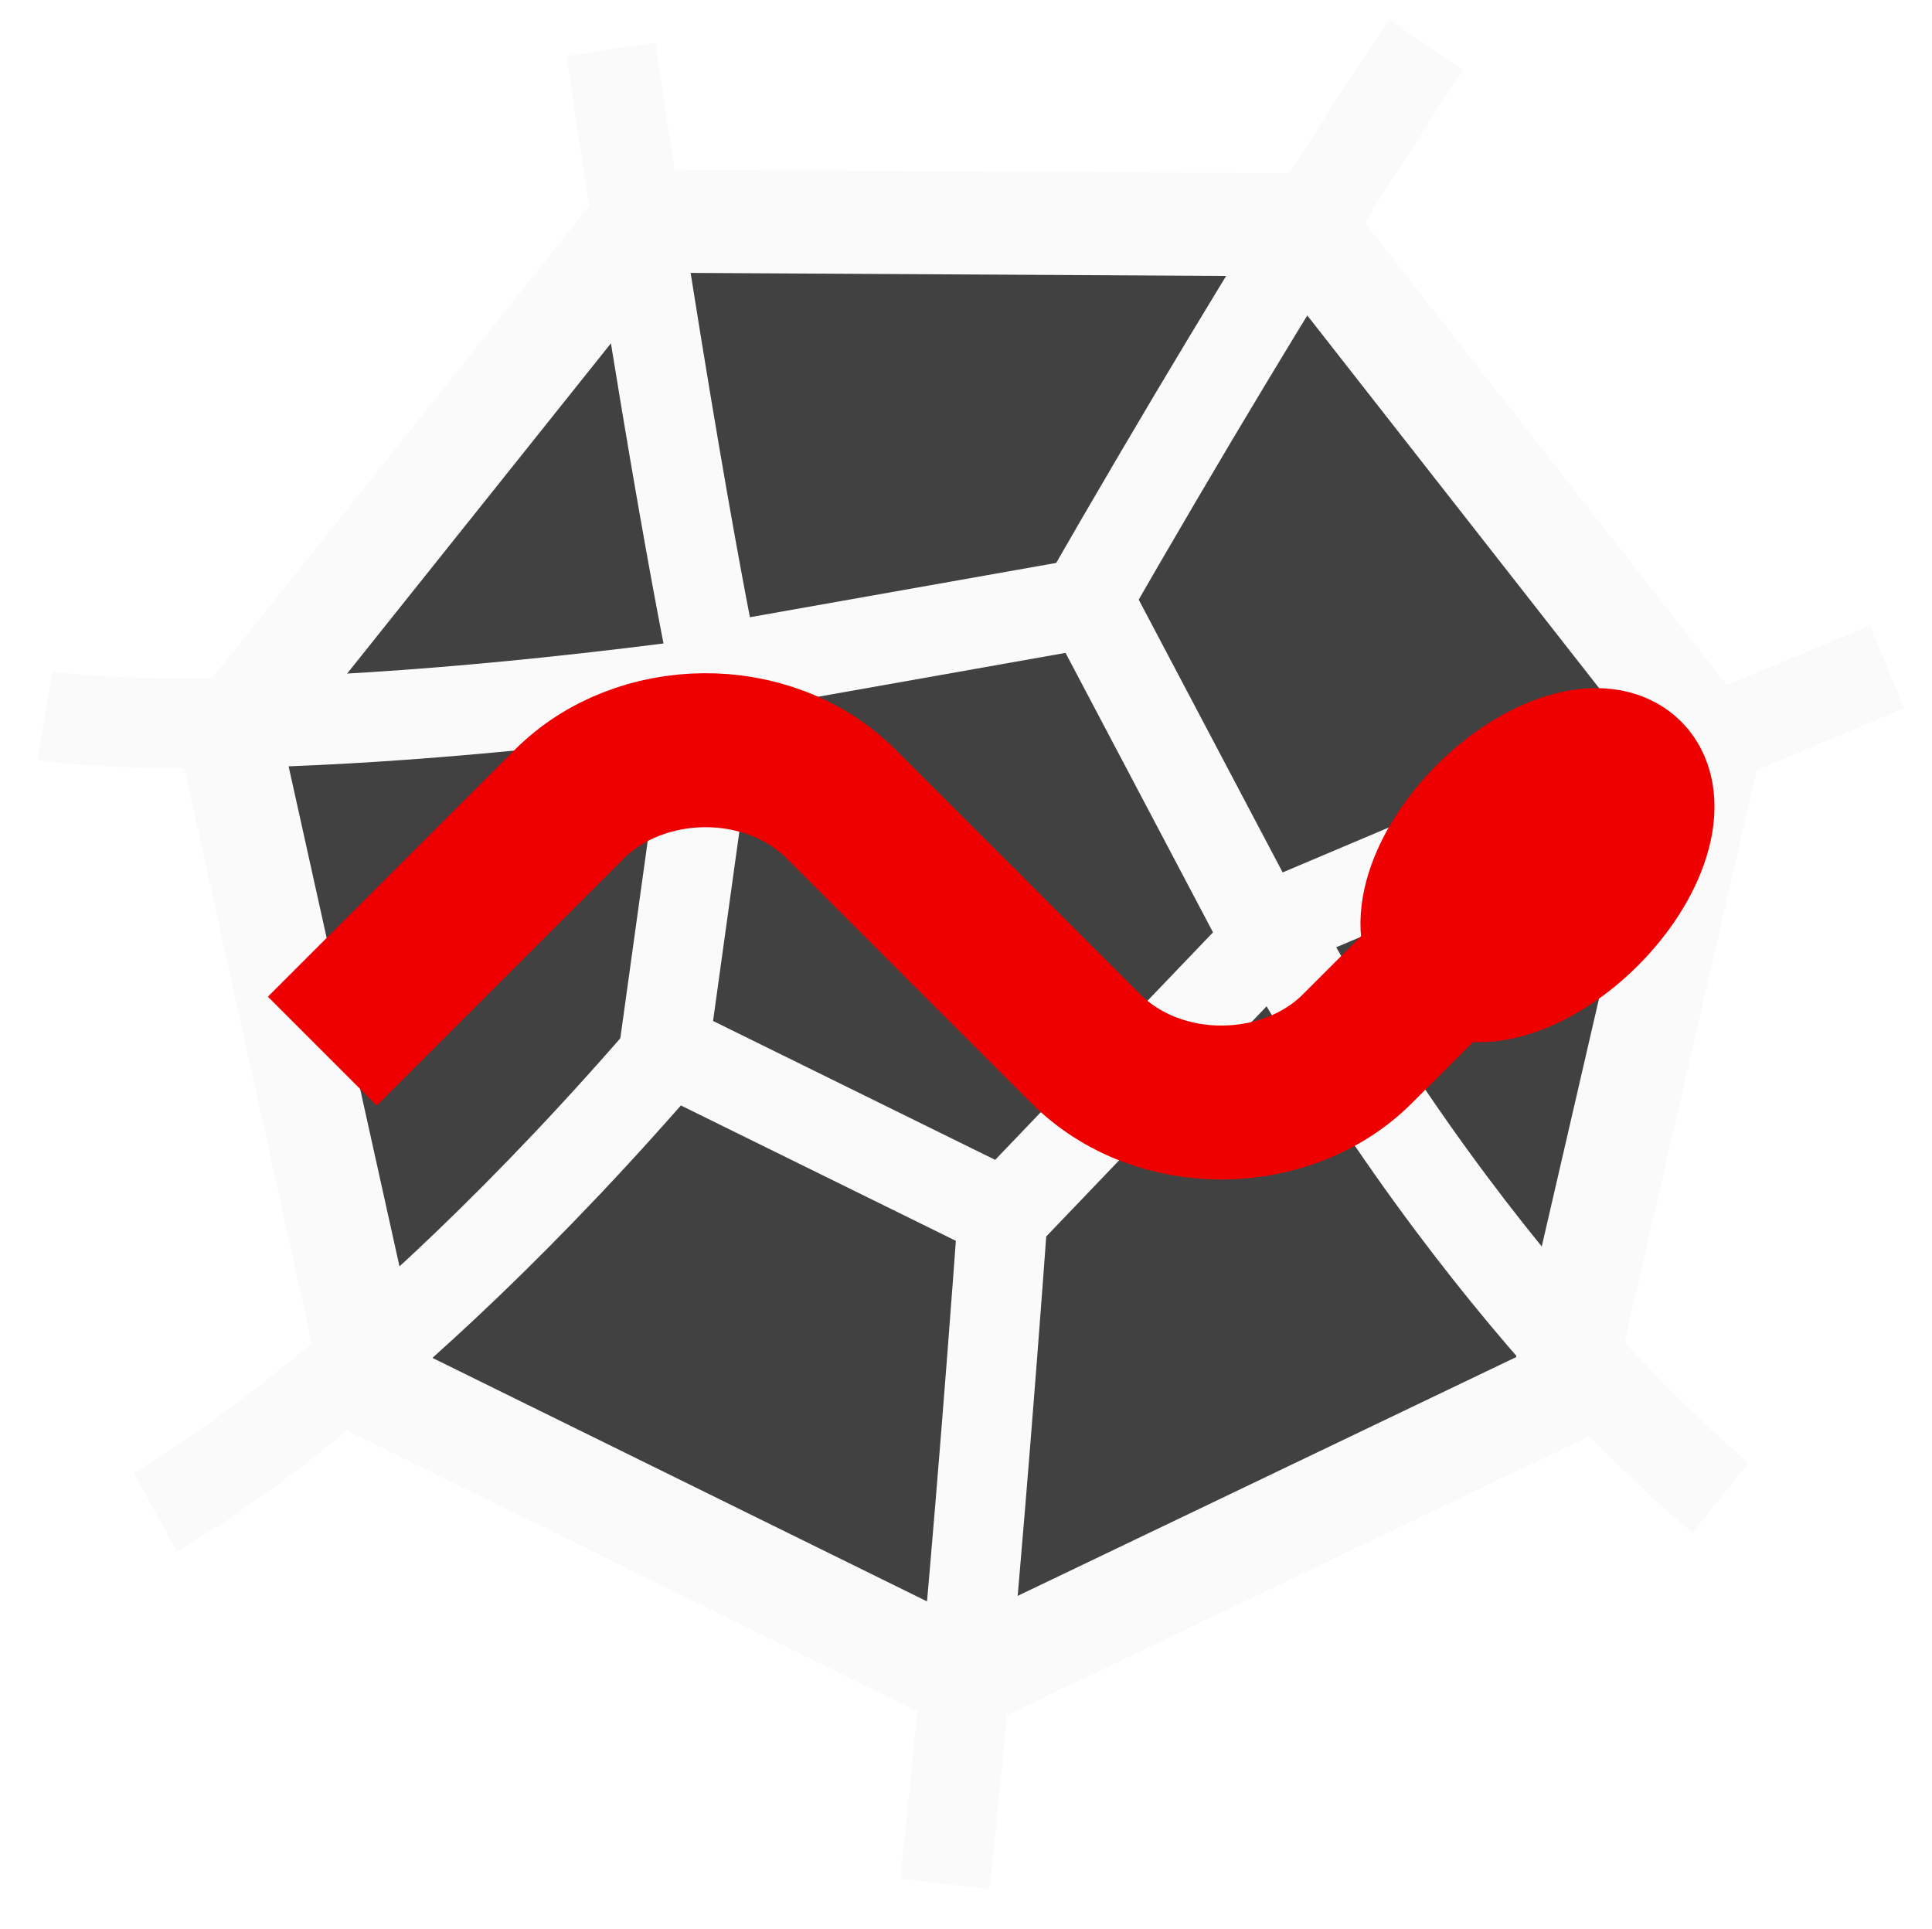
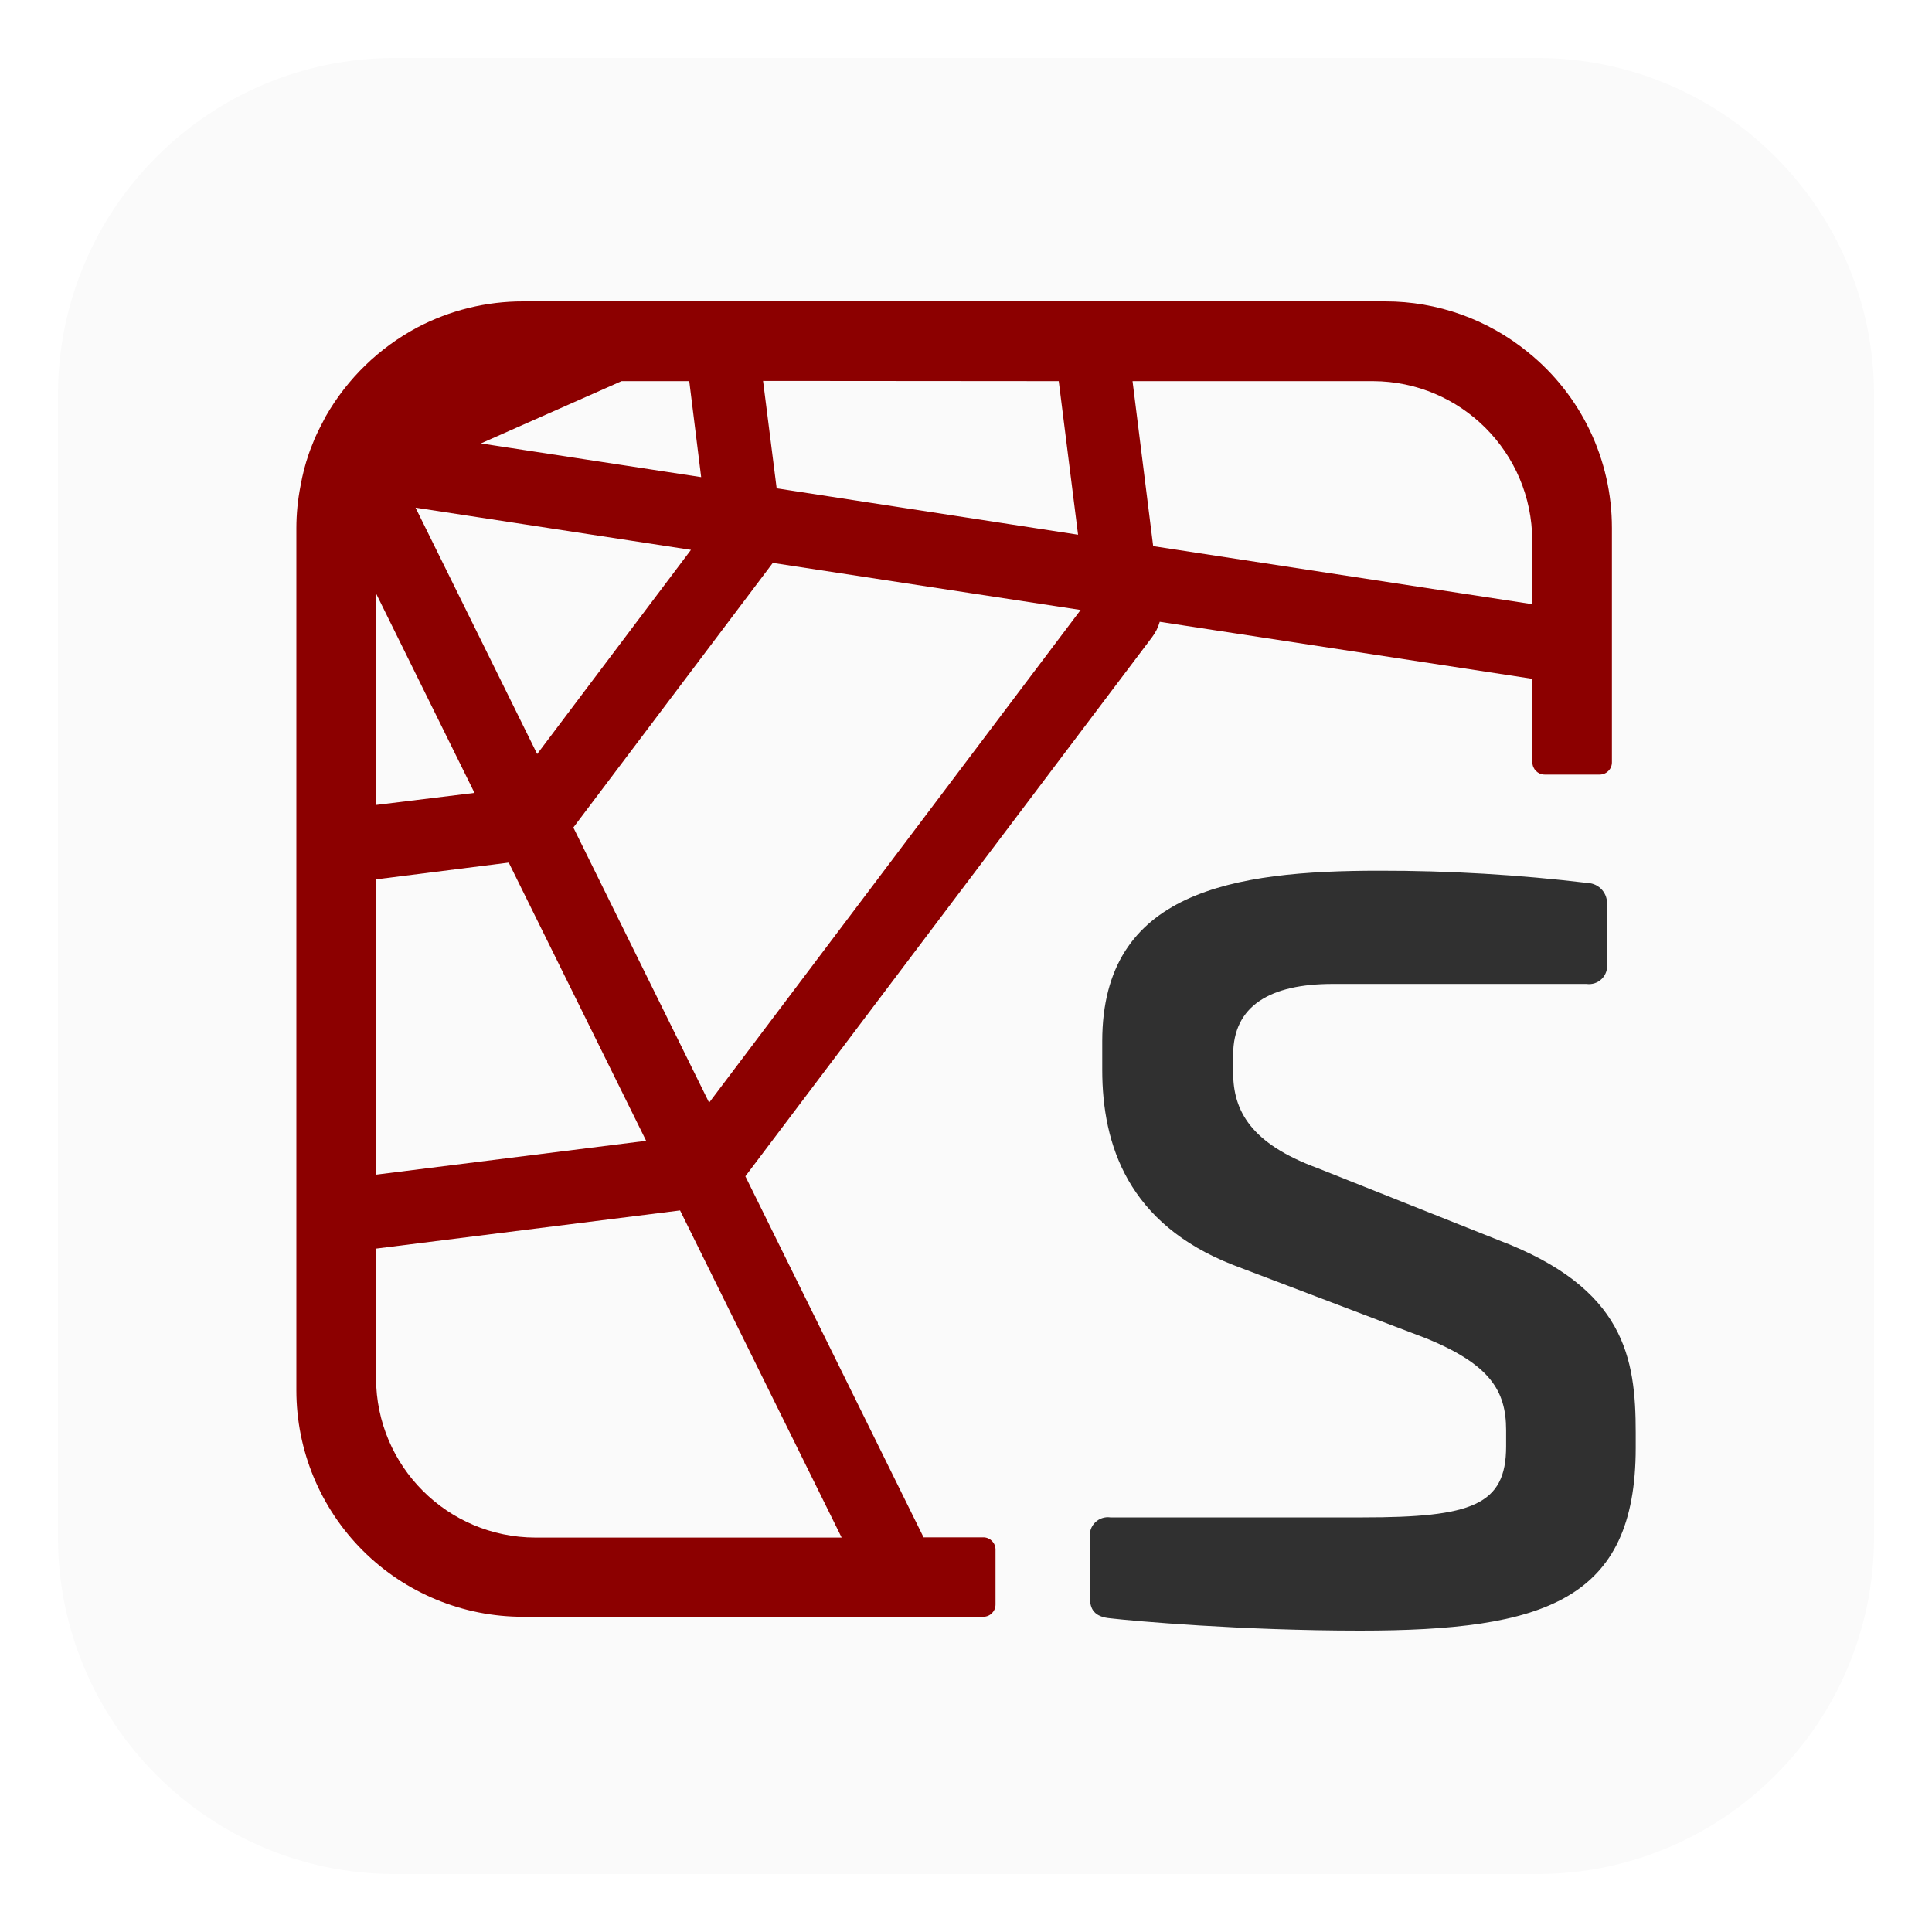
- <svg xmlns="http://www.w3.org/2000/svg" xmlns:xlink="http://www.w3.org/1999/xlink" version="1.0" width="150.569" height="150.312" id="svg2">
-   <defs id="defs4">
-     <linearGradient id="linearGradient3350">
-       <stop style="stop-color:#00cb2b;stop-opacity:0.248;" offset="0" id="stop3352" />
-       <stop style="stop-color:#00cb2b;stop-opacity:1;" offset="1" id="stop3354" />
-     </linearGradient>
-     <linearGradient id="linearGradient3342">
-       <stop style="stop-color:#005a85;stop-opacity:1;" offset="0" id="stop3344" />
-       <stop style="stop-color:#005a85;stop-opacity:0.752;" offset="1" id="stop3346" />
-     </linearGradient>
-     <linearGradient id="linearGradient3310">
-       <stop id="stop3312" offset="0" style="stop-color:#ae0202;stop-opacity:1;" />
-       <stop id="stop3314" offset="1" style="stop-color:#e39494;stop-opacity:1;" />
-     </linearGradient>
-     <linearGradient id="linearGradient2795">
-       <stop style="stop-color:#b8b8b8;stop-opacity:0.498" offset="0" id="stop2797" />
-       <stop style="stop-color:#7f7f7f;stop-opacity:0" offset="1" id="stop2799" />
-     </linearGradient>
-     <linearGradient id="linearGradient2787">
-       <stop style="stop-color:#7f7f7f;stop-opacity:0.5" offset="0" id="stop2789" />
-       <stop style="stop-color:#7f7f7f;stop-opacity:0" offset="1" id="stop2791" />
-     </linearGradient>
-     <linearGradient id="linearGradient3676">
-       <stop style="stop-color:#b2b2b2;stop-opacity:0.5" offset="0" id="stop3678" />
-       <stop style="stop-color:#b3b3b3;stop-opacity:0" offset="1" id="stop3680" />
-     </linearGradient>
-     <linearGradient id="linearGradient3236">
-       <stop style="stop-color:#f4f4f4;stop-opacity:1" offset="0" id="stop3244" />
-       <stop style="stop-color:#ffffff;stop-opacity:1" offset="1" id="stop3240" />
-     </linearGradient>
-     <linearGradient id="linearGradient4671">
-       <stop style="stop-color:#ffd43b;stop-opacity:1" offset="0" id="stop4673" />
-       <stop style="stop-color:#ffe873;stop-opacity:1" offset="1" id="stop4675" />
-     </linearGradient>
-     <linearGradient id="linearGradient4689">
-       <stop style="stop-color:#5a9fd4;stop-opacity:1" offset="0" id="stop4691" />
-       <stop style="stop-color:#306998;stop-opacity:1" offset="1" id="stop4693" />
-     </linearGradient>
-     <linearGradient x1="224.24" y1="144.757" x2="-65.309" y2="144.757" id="linearGradient2987" xlink:href="#linearGradient4671" gradientUnits="userSpaceOnUse" gradientTransform="translate(100.2702,99.61116)" />
-     <linearGradient x1="172.942" y1="77.476" x2="26.67" y2="76.313" id="linearGradient2990" xlink:href="#linearGradient4689" gradientUnits="userSpaceOnUse" gradientTransform="translate(100.2702,99.61116)" />
-     <linearGradient x1="172.942" y1="77.476" x2="26.67" y2="76.313" id="linearGradient2587" xlink:href="#linearGradient4689" gradientUnits="userSpaceOnUse" gradientTransform="translate(100.2702,99.61116)" />
-     <linearGradient x1="224.24" y1="144.757" x2="-65.309" y2="144.757" id="linearGradient2589" xlink:href="#linearGradient4671" gradientUnits="userSpaceOnUse" gradientTransform="translate(100.2702,99.61116)" />
-     <linearGradient x1="172.942" y1="77.476" x2="26.67" y2="76.313" id="linearGradient2248" xlink:href="#linearGradient4689" gradientUnits="userSpaceOnUse" gradientTransform="translate(100.2702,99.61116)" />
-     <linearGradient x1="224.24" y1="144.757" x2="-65.309" y2="144.757" id="linearGradient2250" xlink:href="#linearGradient4671" gradientUnits="userSpaceOnUse" gradientTransform="translate(100.2702,99.61116)" />
-     <linearGradient x1="224.24" y1="144.757" x2="-65.309" y2="144.757" id="linearGradient2255" xlink:href="#linearGradient4671" gradientUnits="userSpaceOnUse" gradientTransform="matrix(0.562541,0,0,0.567972,-11.5974,-7.60954)" />
-     <linearGradient x1="172.942" y1="76.176" x2="26.67" y2="76.313" id="linearGradient2258" xlink:href="#linearGradient4689" gradientUnits="userSpaceOnUse" gradientTransform="matrix(0.562541,0,0,0.567972,-11.5974,-7.60954)" />
-     <radialGradient cx="61.519" cy="132.286" r="29.037" fx="61.519" fy="132.286" id="radialGradient2801" xlink:href="#linearGradient2795" gradientUnits="userSpaceOnUse" gradientTransform="matrix(1,0,0,0.177966,0,108.7434)" />
-     <linearGradient x1="150.961" y1="192.352" x2="112.031" y2="137.273" id="linearGradient1475" xlink:href="#linearGradient4671" gradientUnits="userSpaceOnUse" gradientTransform="matrix(0.562541,0,0,0.567972,-9.399749,-5.305317)" />
-     <linearGradient x1="26.649" y1="20.604" x2="135.665" y2="114.398" id="linearGradient1478" xlink:href="#linearGradient4689" gradientUnits="userSpaceOnUse" gradientTransform="matrix(0.562541,0,0,0.567972,-9.399749,-5.305317)" />
-     <radialGradient cx="61.519" cy="132.286" r="29.037" fx="61.519" fy="132.286" id="radialGradient1480" xlink:href="#linearGradient2795" gradientUnits="userSpaceOnUse" gradientTransform="matrix(2.382716e-8,-0.296405,1.43676,4.683673e-7,-128.544,150.5202)" />
-     <radialGradient xlink:href="#linearGradient2795" id="radialGradient2421" gradientUnits="userSpaceOnUse" gradientTransform="matrix(1.7490565e-8,-0.239947,1.054668,3.7915457e-7,-78.10943,148.8591)" cx="61.519" cy="132.286" fx="61.519" fy="132.286" r="29.037" />
+ <svg xmlns="http://www.w3.org/2000/svg" width="250" height="250" viewBox="0 0 250 250">
+   <defs>
+     <style>.a{fill:#fafafa;}.b{fill:#303030;}.c{fill:#8c0000;}</style>
  </defs>
-   <path style="fill:#414141;fill-opacity:1;stroke:#fafafa;stroke-width:8.429;stroke-linecap:round;stroke-linejoin:round;stroke-miterlimit:4;stroke-dasharray:none;stroke-opacity:1" id="path2747" d="M 52.906,-8.46 L 83.496,36.406 L 67.49,88.296 L 16.941,108.135 L -30.086,80.983 L -38.179,27.288 L -1.244,-12.518 L 52.906,-8.46 z" transform="matrix(0.9428415,-6.5929899e-2,6.6488167e-2,0.9508251,52.10596,29.05223)" />
-   <path style="fill:#414141;fill-opacity:1;stroke:#fafafa;stroke-width:17.372;stroke-linecap:round;stroke-linejoin:round;stroke-miterlimit:4;stroke-dasharray:none;stroke-opacity:1" id="path3527" d="M 52.906,-8.46 L 82.827,58.743 L 28.159,107.967 L -35.549,71.185 L -20.254,-0.771 L 52.906,-8.46 z" transform="matrix(0.4002816,-2.7990413e-2,2.8227425e-2,0.403671,63.98948,51.87185)" />
-   <path style="fill:none;fill-rule:evenodd;stroke:#fafafa;stroke-width:7;stroke-linecap:butt;stroke-linejoin:miter;stroke-miterlimit:4;stroke-dasharray:none;stroke-opacity:1" d="M 47.619,3.839 C 52.932,39.818 55.89,53.132 55.89,53.132" id="path3529" />
-   <path style="fill:none;fill-rule:evenodd;stroke:#fafafa;stroke-width:7;stroke-linecap:butt;stroke-linejoin:miter;stroke-miterlimit:4;stroke-dasharray:none;stroke-opacity:1" d="M 84.168,47.659 C 101.304,17.8 111.166,3.5 111.166,3.5" id="path3531" />
-   <path style="fill:none;fill-rule:evenodd;stroke:#fafafa;stroke-width:7;stroke-linecap:butt;stroke-linejoin:miter;stroke-miterlimit:4;stroke-dasharray:none;stroke-opacity:1" d="M 147.069,51.975 C 147.069,51.975 132.769,57.892 99.161,72.126 C 115.498,101.834 134.087,116.712 134.087,116.712" id="path3533" />
-   <path style="fill:none;fill-rule:evenodd;stroke:#fafafa;stroke-width:7;stroke-linecap:butt;stroke-linejoin:miter;stroke-miterlimit:4;stroke-dasharray:none;stroke-opacity:1" d="M 78.263,93.161 C 75.599,130.047 73.627,146.812 73.627,146.812" id="path3535" />
-   <path style="fill:none;fill-rule:evenodd;stroke:#fafafa;stroke-width:7;stroke-linecap:butt;stroke-linejoin:miter;stroke-miterlimit:4;stroke-dasharray:none;stroke-opacity:1" d="M 52.619,81.322 C 29.351,108.465 12.092,117.834 12.092,117.834" id="path3537" />
-   <path style="fill:none;fill-rule:evenodd;stroke:#fafafa;stroke-width:7;stroke-linecap:butt;stroke-linejoin:miter;stroke-miterlimit:4;stroke-dasharray:none;stroke-opacity:1" d="M 55.89,53.132 C 17.8,58.242 3.5,55.776 3.5,55.776" id="path3539" />
-   <g id="g3541" transform="translate(13.74364,11.92696)">
-     <path style="fill:none;fill-opacity:1;fill-rule:evenodd;stroke:#ee0000;stroke-width:12;stroke-linecap:butt;stroke-linejoin:miter;stroke-miterlimit:4;stroke-dasharray:none;stroke-opacity:1" d="M 11.376,69.99 L 30.638,50.728 C 36.094,45.271 46.075,45.001 51.832,50.758 L 61.704,60.63" id="path2473" />
-     <path style="fill:none;fill-opacity:1;fill-rule:evenodd;stroke:#ee0000;stroke-width:12;stroke-linecap:butt;stroke-linejoin:miter;stroke-miterlimit:4;stroke-dasharray:none;stroke-opacity:1" d="M 111.304,50.543 L 92.041,69.805 C 86.585,75.261 76.604,75.532 70.847,69.774 L 60.975,59.902" id="path3290" />
-     <path style="fill:#ff0000;fill-opacity:1;stroke:#ee0000;stroke-width:14;stroke-linecap:round;stroke-linejoin:round;stroke-miterlimit:4;stroke-dasharray:none;stroke-opacity:1" id="path3340" d="m 102.51,45.035 c 0,5.97 -2.654,10.809 -5.927,10.809 -3.274,0 -5.927,-4.839 -5.927,-10.809 0,-5.97 2.654,-10.809 5.927,-10.809 3.274,0 5.927,4.839 5.927,10.809 z" transform="matrix(0.6055665,0.6055665,-0.6286135,0.6286135,75.90029,-31.30135)" />
-   </g>
+   <rect class="a" x="7.5" y="7.5" width="235" height="235" rx="43.61" />
+   <path class="b" d="M205.47,114.26a2.61,2.61,0,0,1,2.47,2.83v7.59a2.34,2.34,0,0,1-2.65,2.64H172.46c-8.12,0-12.89,2.83-12.89,9.18v2.3c0,4.94,2.29,9.18,10.94,12.36L194,160.51c16.24,6.18,17.66,15.18,17.66,24.89v1.94c0,19.78-11.83,23.66-35.66,23.66-15.36,0-29.31-1.24-32.31-1.59-2.12-.18-2.65-1.23-2.65-2.65V199a2.34,2.34,0,0,1,2.65-2.65h32.66c14.12,0,18.54-1.59,18.54-9.18v-2.12c0-5.12-2.12-8.47-10.24-11.83l-25.07-9.53c-13.59-5.3-16.95-15.53-16.95-25.24v-3.71c0-19.42,16.95-22.07,35.84-22.07A224.47,224.47,0,0,1,205.47,114.26Z" />
+   <path class="c" d="M197.71,45.57A29.15,29.15,0,0,0,179.26,39H67.69A29.29,29.29,0,0,0,54,42.37,29.79,29.79,0,0,0,42.16,53.86c-.53,1-1,1.91-1.44,2.89-.25.68-.55,1.33-.77,2a26.63,26.63,0,0,0-1.06,4.11,28.29,28.29,0,0,0-.54,5.48V179.9a29.3,29.3,0,0,0,29.34,29.31h59.55a1.58,1.58,0,0,0,1.58-1.58v-7.12a1.58,1.58,0,0,0-1.58-1.58h-7.73L96.45,152.21l52.62-69.75a6,6,0,0,0,1-2l48.22,7.38V98.65a1.59,1.59,0,0,0,1.58,1.58H207a1.58,1.58,0,0,0,1.58-1.58V68.33A29.18,29.18,0,0,0,197.71,45.57ZM137,49.32l2.5,19.87-39-6-1.76-13.9Zm-47.81,0,1.54,12.42L62.23,57.38l18.2-8.06Zm.22,21.83L69.51,97.57,53.77,65.69ZM48.66,76.79,61.4,102.6l-12.74,1.56Zm0,37,17.17-2.17,17.78,36L48.66,152Zm60.25,85.17H69.27a20.66,20.66,0,0,1-20.61-20.61V161.57L88,156.63ZM91.76,142.68l-17.57-35.6L100,72.84s0,0,0,0l39.83,6.09Zm106.51-64.5-49.05-7.51-2.67-21.35h31.12a20.66,20.66,0,0,1,20.6,20.6Z" />
</svg>
